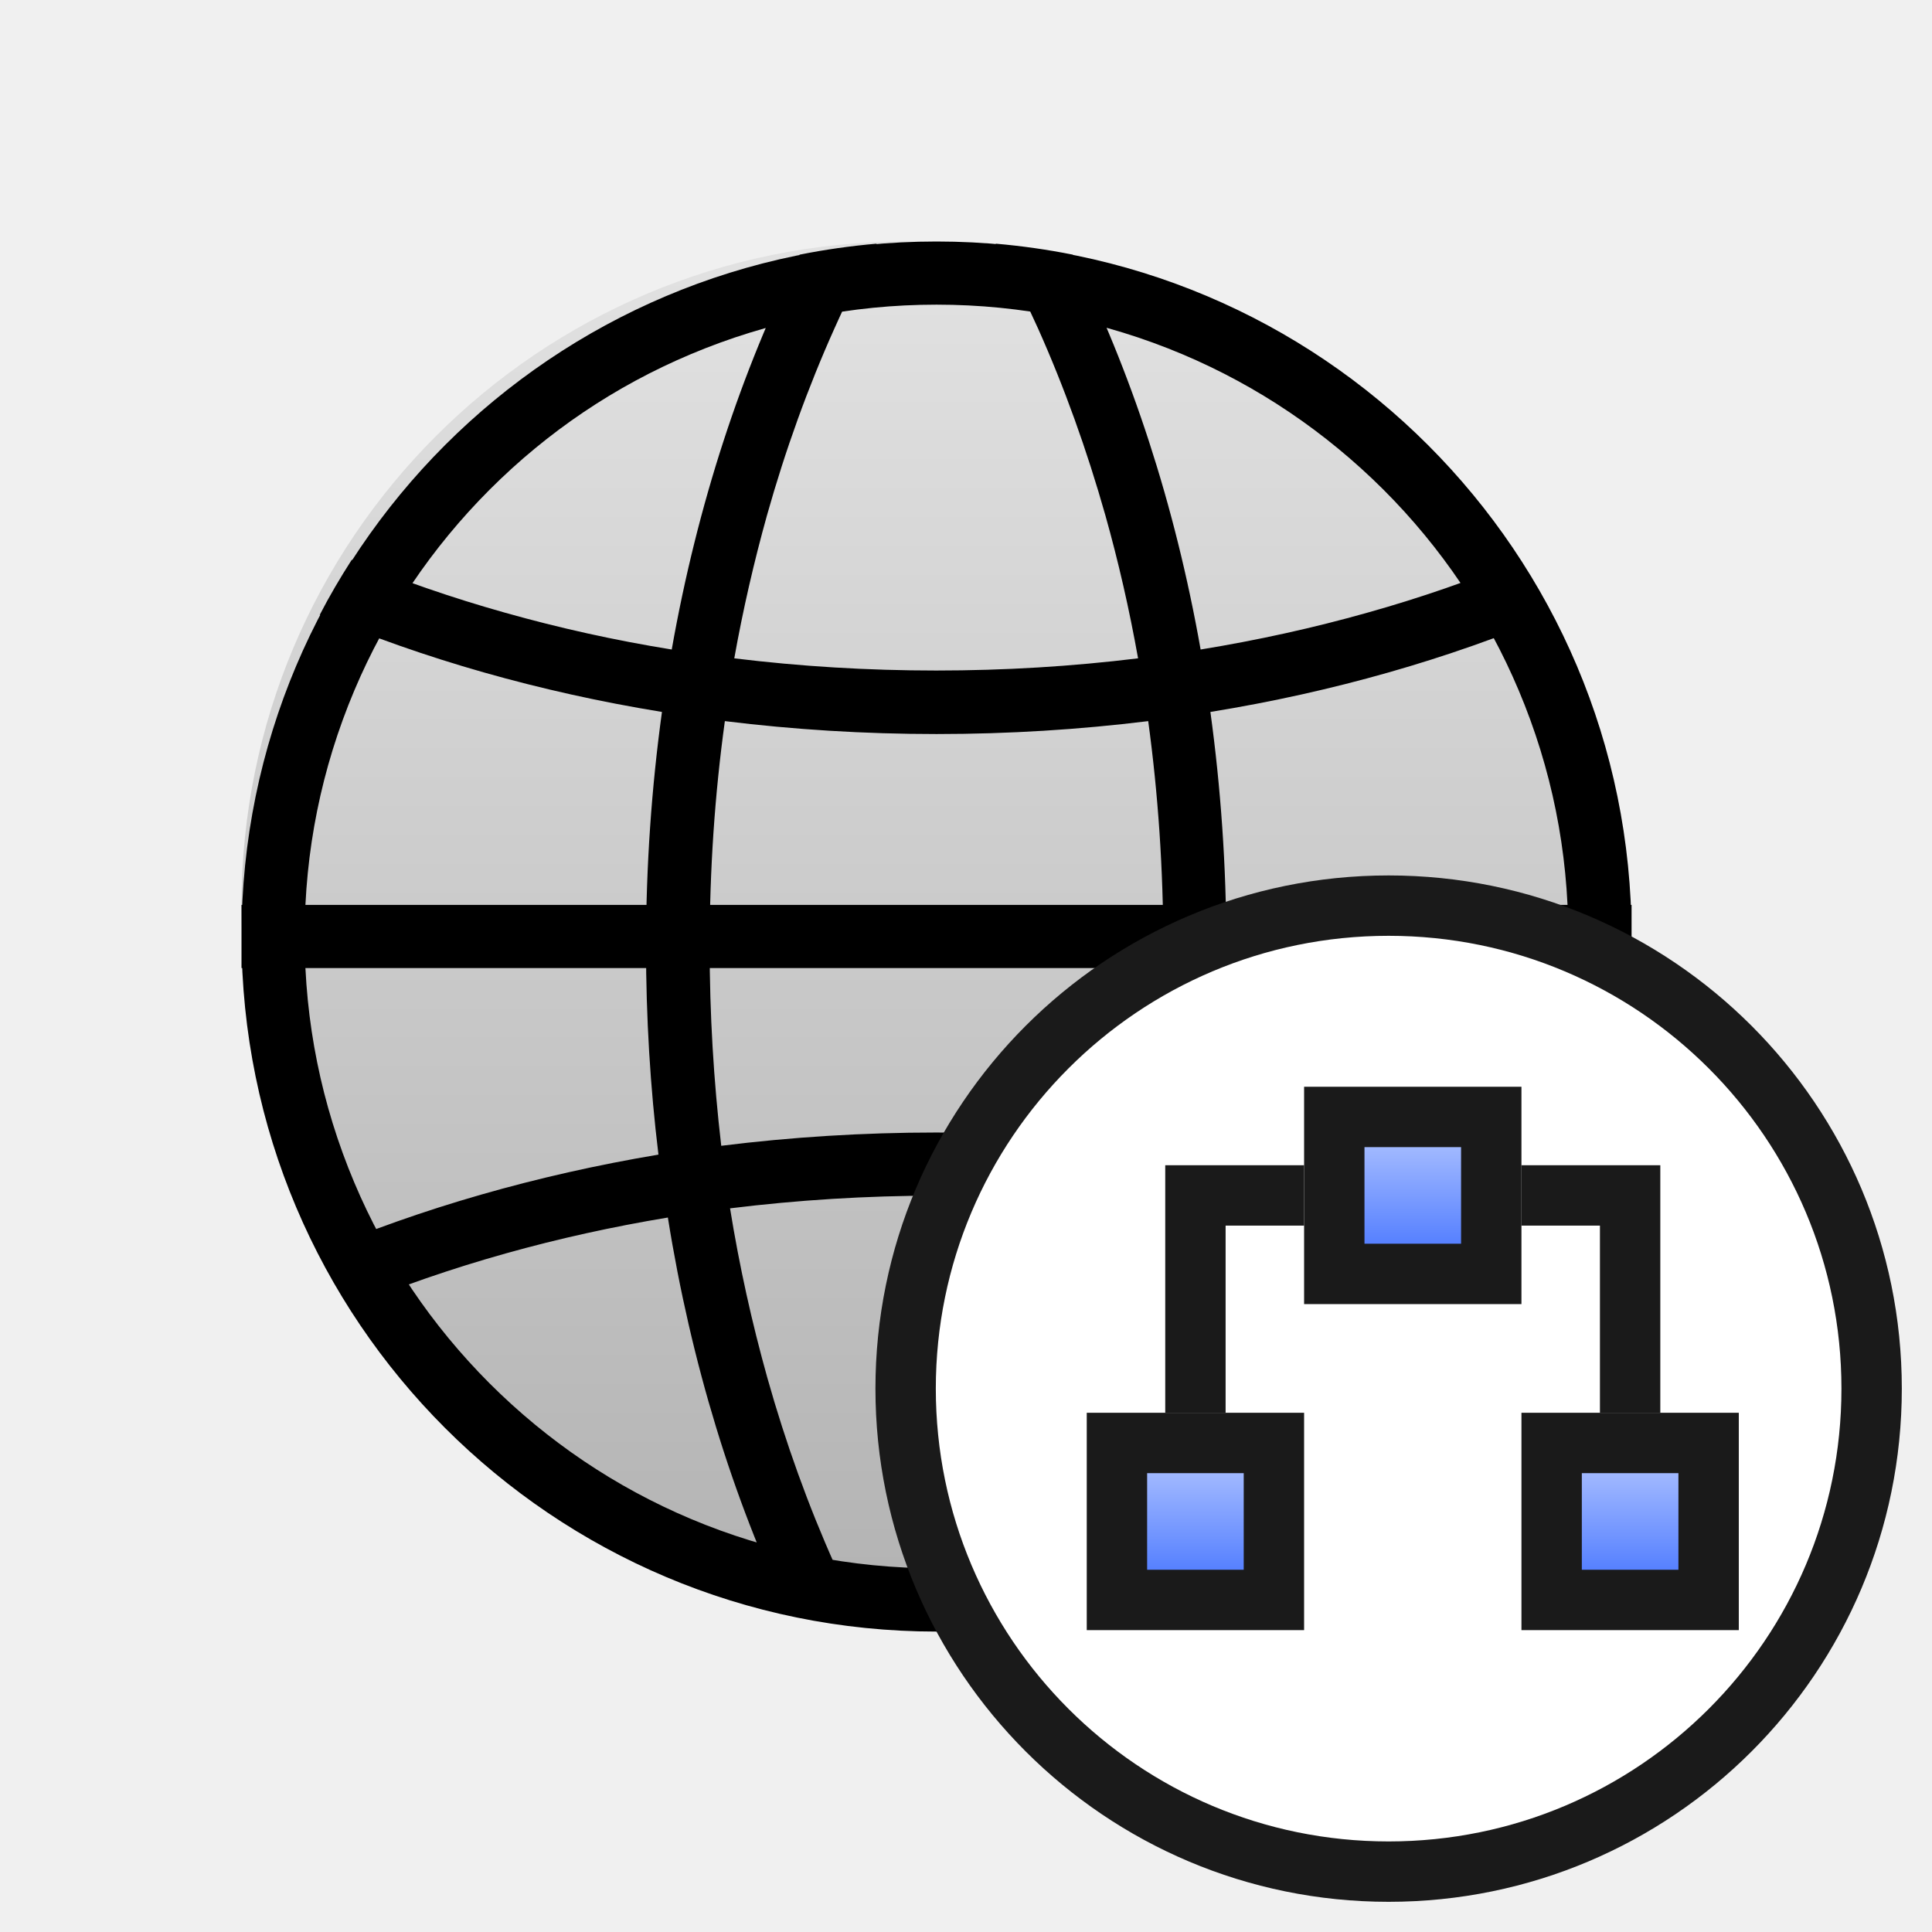
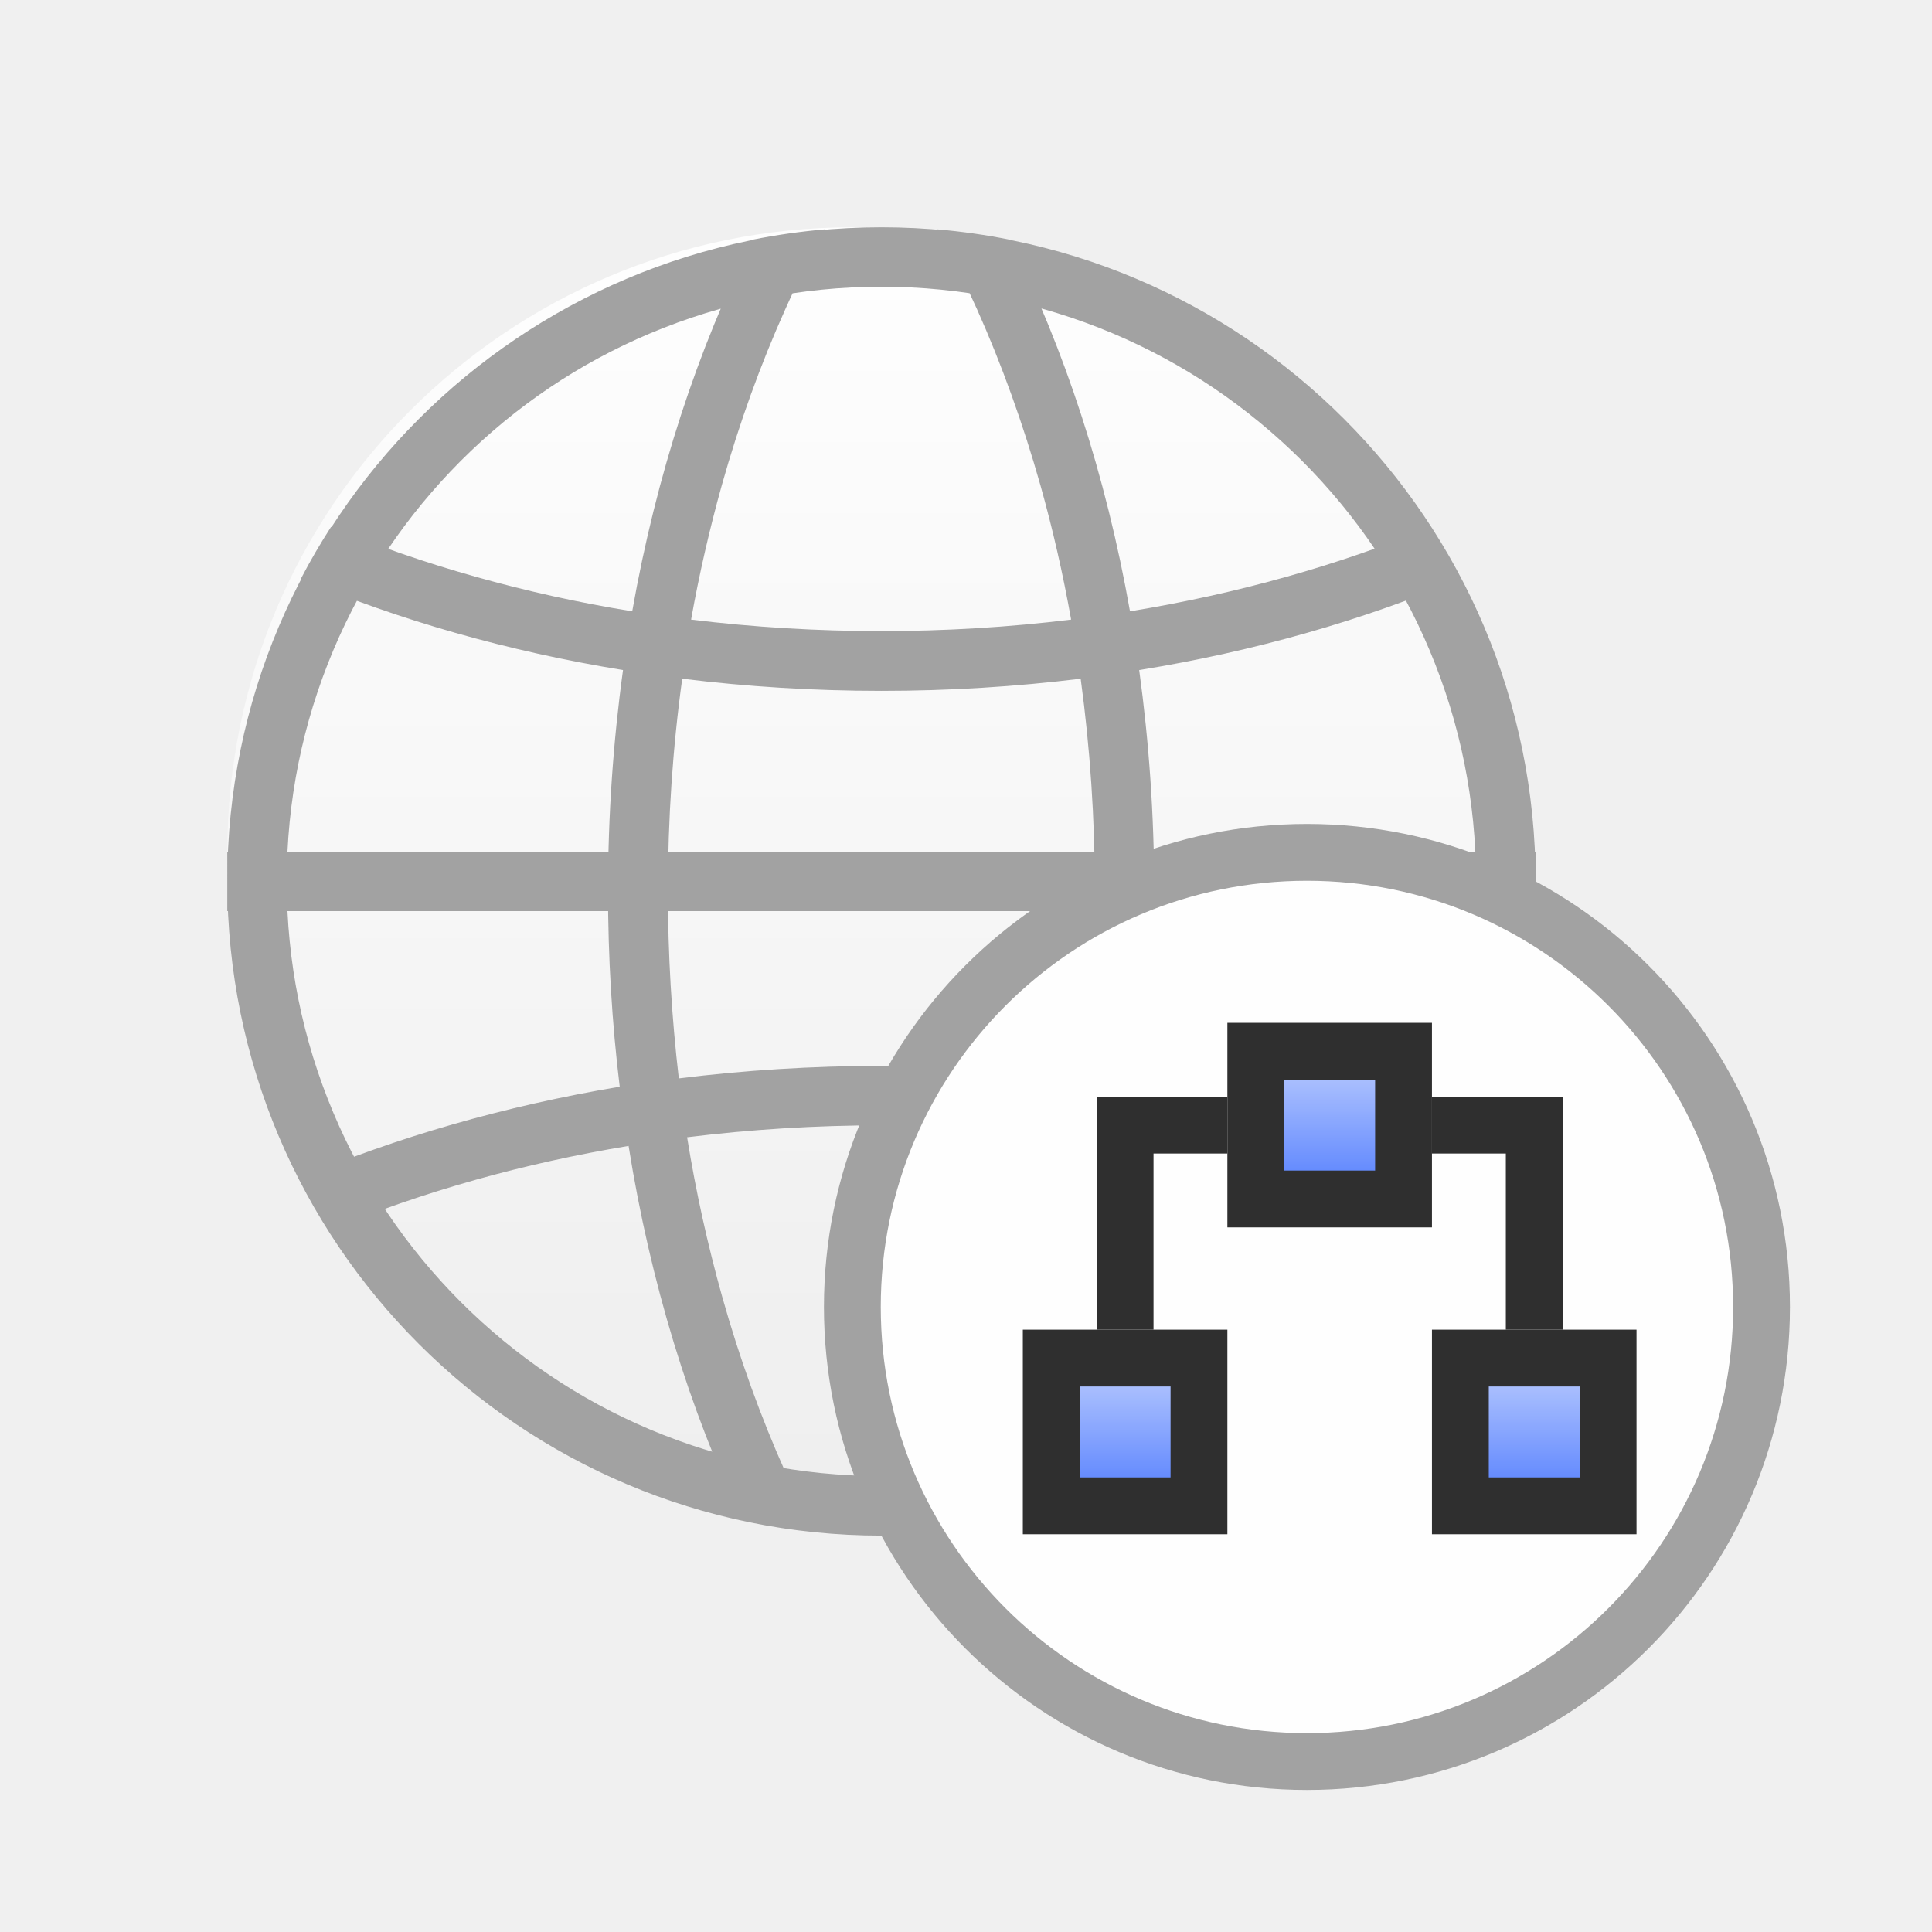
- <svg xmlns="http://www.w3.org/2000/svg" width="16px" height="16px" viewBox="0 0 16 16" version="1.1">
+ <svg xmlns="http://www.w3.org/2000/svg" width="17px" height="17px" viewBox="0 0 17 17" version="1.1">
  <defs>
    <linearGradient x1="50%" y1="2.423%" x2="50%" y2="100%" id="linearGradient-1">
-       <stop stop-color="#E1E1E1" offset="0%" />
-       <stop stop-color="#B4B4B4" offset="100%" />
+       <stop stop-color="#FFFFFF" offset="0%" />
+       <stop stop-color="#EEEEEE" offset="100%" />
    </linearGradient>
    <linearGradient x1="50%" y1="0%" x2="50%" y2="100%" id="linearGradient-2">
      <stop stop-color="#B8CAFF" offset="0%" />
      <stop stop-color="#3F6FFF" offset="100%" />
    </linearGradient>
  </defs>
-   <g id="图标" stroke="none" stroke-width="1" fill="none" fill-rule="evenodd">
+   <g id="图标" stroke="none" stroke-width="1" fill="none" fill-rule="evenodd" opacity="0.9">
    <g id="图标输出" transform="translate(-240, -122)">
      <g id="网络连接" transform="translate(240, 122)">
        <g id="网络" fill="#000000" fill-rule="nonzero" opacity="0">
          <rect id="矩形" x="0" y="0" width="16" height="16" />
        </g>
        <g id="网络" fill="#000000" fill-rule="nonzero" opacity="0">
          <rect id="矩形" x="0" y="0" width="16" height="16" />
        </g>
        <g id="网络" transform="translate(2, 2)">
          <circle id="Oval" fill="url(#linearGradient-1)" cx="5.5" cy="5.5" r="5.5" />
-           <path d="M5.756,0.523 C6.462,0.523 7.148,0.662 7.793,0.934 C8.415,1.197 8.975,1.575 9.457,2.055 C9.937,2.535 10.315,3.095 10.578,3.719 C10.85,4.364 10.988,5.049 10.988,5.756 C10.988,6.462 10.85,7.148 10.578,7.793 C10.315,8.415 9.937,8.975 9.457,9.457 C8.976,9.937 8.417,10.315 7.793,10.578 C7.148,10.85 6.462,10.988 5.756,10.988 C5.049,10.988 4.364,10.85 3.719,10.578 C3.096,10.315 2.536,9.937 2.055,9.457 C1.575,8.976 1.197,8.417 0.934,7.793 C0.662,7.148 0.523,6.462 0.523,5.756 C0.523,5.049 0.662,4.364 0.934,3.719 C1.197,3.096 1.575,2.536 2.055,2.055 C2.535,1.575 3.095,1.197 3.719,0.934 C4.364,0.662 5.049,0.523 5.756,0.523 M5.756,0 C2.577,0 0,2.577 0,5.756 C0,8.935 2.577,11.512 5.756,11.512 C8.935,11.512 11.512,8.935 11.512,5.756 C11.512,2.577 8.935,0 5.756,0 Z M4.355,9.411 C4.227,8.954 4.123,8.485 4.046,8.007 C4.605,7.938 5.176,7.902 5.755,7.902 C6.334,7.902 6.904,7.938 7.463,8.007 C7.386,8.485 7.284,8.954 7.154,9.411 C7.002,9.951 6.814,10.472 6.596,10.958 C6.516,11.137 6.431,11.311 6.342,11.482 C6.556,11.459 6.768,11.425 6.976,11.381 C7.441,10.402 7.786,9.286 7.98,8.082 C8.438,8.158 8.886,8.257 9.324,8.38 C9.773,8.506 10.207,8.657 10.621,8.829 C10.715,8.681 10.801,8.528 10.882,8.371 C10.023,8.006 9.071,7.73 8.053,7.562 C8.121,7.002 8.156,6.427 8.156,5.838 C8.156,5.172 8.11,4.524 8.024,3.896 C9.043,3.731 9.997,3.456 10.859,3.092 C10.778,2.935 10.689,2.784 10.593,2.636 C10.189,2.803 9.763,2.951 9.324,3.074 C8.874,3.201 8.414,3.302 7.943,3.379 C7.731,2.179 7.367,1.073 6.885,0.109 C6.675,0.067 6.464,0.037 6.246,0.018 C6.371,0.243 6.487,0.477 6.596,0.719 C6.814,1.206 7.001,1.727 7.154,2.267 C7.263,2.654 7.353,3.049 7.425,3.452 C6.878,3.519 6.32,3.553 5.753,3.553 C5.187,3.553 4.628,3.519 4.081,3.452 C4.153,3.049 4.244,2.654 4.352,2.267 C4.504,1.727 4.692,1.206 4.911,0.719 C5.019,0.477 5.136,0.243 5.26,0.018 C5.044,0.037 4.831,0.067 4.622,0.109 C4.139,1.073 3.775,2.179 3.563,3.379 C3.092,3.303 2.632,3.201 2.182,3.074 C1.744,2.951 1.317,2.803 0.913,2.636 C0.818,2.784 0.729,2.935 0.648,3.092 C1.508,3.456 2.463,3.73 3.482,3.896 C3.396,4.522 3.35,5.172 3.35,5.838 C3.35,6.427 3.385,7.004 3.453,7.562 C2.44,7.732 1.487,8.007 0.628,8.372 C0.708,8.529 0.795,8.682 0.89,8.83 C1.303,8.657 1.737,8.507 2.186,8.381 C2.624,8.258 3.073,8.159 3.531,8.083 C3.723,9.288 4.068,10.404 4.533,11.381 C4.741,11.425 4.951,11.459 5.167,11.482 C5.078,11.311 4.993,11.136 4.913,10.958 C4.695,10.472 4.507,9.951 4.355,9.411 L4.355,9.411 Z M3.877,5.84 C3.877,5.205 3.919,4.581 4.003,3.972 C4.571,4.042 5.157,4.079 5.756,4.079 C6.355,4.079 6.941,4.042 7.509,3.972 C7.592,4.581 7.634,5.205 7.634,5.84 C7.634,6.398 7.602,6.949 7.536,7.489 C6.959,7.417 6.364,7.379 5.755,7.379 C5.145,7.379 4.55,7.417 3.973,7.489 C3.91,6.95 3.877,6.398 3.877,5.84 Z M11.512,5.494 L0,5.494 L0,6.017 L11.512,6.017 L11.512,5.494 Z" id="Shape" fill="#000000" fill-rule="nonzero" />
+           <path d="M5.756,0.523 C6.462,0.523 7.148,0.662 7.793,0.934 C8.415,1.197 8.975,1.575 9.457,2.055 C9.937,2.535 10.315,3.095 10.578,3.719 C10.85,4.364 10.988,5.049 10.988,5.756 C10.988,6.462 10.85,7.148 10.578,7.793 C10.315,8.415 9.937,8.975 9.457,9.457 C8.976,9.937 8.417,10.315 7.793,10.578 C7.148,10.85 6.462,10.988 5.756,10.988 C5.049,10.988 4.364,10.85 3.719,10.578 C3.096,10.315 2.536,9.937 2.055,9.457 C1.575,8.976 1.197,8.417 0.934,7.793 C0.662,7.148 0.523,6.462 0.523,5.756 C0.523,5.049 0.662,4.364 0.934,3.719 C1.197,3.096 1.575,2.536 2.055,2.055 C2.535,1.575 3.095,1.197 3.719,0.934 C4.364,0.662 5.049,0.523 5.756,0.523 M5.756,0 C2.577,0 0,2.577 0,5.756 C0,8.935 2.577,11.512 5.756,11.512 C8.935,11.512 11.512,8.935 11.512,5.756 C11.512,2.577 8.935,0 5.756,0 Z M4.355,9.411 C4.227,8.954 4.123,8.485 4.046,8.007 C4.605,7.938 5.176,7.902 5.755,7.902 C6.334,7.902 6.904,7.938 7.463,8.007 C7.386,8.485 7.284,8.954 7.154,9.411 C7.002,9.951 6.814,10.472 6.596,10.958 C6.516,11.137 6.431,11.311 6.342,11.482 C6.556,11.459 6.768,11.425 6.976,11.381 C7.441,10.402 7.786,9.286 7.98,8.082 C8.438,8.158 8.886,8.257 9.324,8.38 C9.773,8.506 10.207,8.657 10.621,8.829 C10.715,8.681 10.801,8.528 10.882,8.371 C10.023,8.006 9.071,7.73 8.053,7.562 C8.121,7.002 8.156,6.427 8.156,5.838 C8.156,5.172 8.11,4.524 8.024,3.896 C9.043,3.731 9.997,3.456 10.859,3.092 C10.778,2.935 10.689,2.784 10.593,2.636 C10.189,2.803 9.763,2.951 9.324,3.074 C8.874,3.201 8.414,3.302 7.943,3.379 C7.731,2.179 7.367,1.073 6.885,0.109 C6.675,0.067 6.464,0.037 6.246,0.018 C6.371,0.243 6.487,0.477 6.596,0.719 C6.814,1.206 7.001,1.727 7.154,2.267 C7.263,2.654 7.353,3.049 7.425,3.452 C6.878,3.519 6.32,3.553 5.753,3.553 C5.187,3.553 4.628,3.519 4.081,3.452 C4.153,3.049 4.244,2.654 4.352,2.267 C4.504,1.727 4.692,1.206 4.911,0.719 C5.019,0.477 5.136,0.243 5.26,0.018 C5.044,0.037 4.831,0.067 4.622,0.109 C4.139,1.073 3.775,2.179 3.563,3.379 C3.092,3.303 2.632,3.201 2.182,3.074 C1.744,2.951 1.317,2.803 0.913,2.636 C0.818,2.784 0.729,2.935 0.648,3.092 C1.508,3.456 2.463,3.73 3.482,3.896 C3.396,4.522 3.35,5.172 3.35,5.838 C3.35,6.427 3.385,7.004 3.453,7.562 C2.44,7.732 1.487,8.007 0.628,8.372 C0.708,8.529 0.795,8.682 0.89,8.83 C1.303,8.657 1.737,8.507 2.186,8.381 C2.624,8.258 3.073,8.159 3.531,8.083 C3.723,9.288 4.068,10.404 4.533,11.381 C4.741,11.425 4.951,11.459 5.167,11.482 C5.078,11.311 4.993,11.136 4.913,10.958 C4.695,10.472 4.507,9.951 4.355,9.411 L4.355,9.411 Z M3.877,5.84 C3.877,5.205 3.919,4.581 4.003,3.972 C4.571,4.042 5.157,4.079 5.756,4.079 C6.355,4.079 6.941,4.042 7.509,3.972 C7.592,4.581 7.634,5.205 7.634,5.84 C7.634,6.398 7.602,6.949 7.536,7.489 C6.959,7.417 6.364,7.379 5.755,7.379 C5.145,7.379 4.55,7.417 3.973,7.489 C3.91,6.95 3.877,6.398 3.877,5.84 Z M11.512,5.494 L0,5.494 L0,6.017 L11.512,6.017 L11.512,5.494 Z" id="Shape" fill="#999999" fill-rule="nonzero" />
        </g>
-         <g id="Group-2" transform="translate(7.5, 7.5)" stroke="#1A1A1A" stroke-width="0.5">
-           <circle id="Oval" fill="#FFFFFF" cx="4" cy="4" r="4" />
-           <g id="连接" transform="translate(1.5, 1.5)">
+         <g id="Group-2" transform="translate(7.5, 7.5)" stroke-width="0.5">
+           <circle id="Oval" stroke="#999999" fill="#FFFFFF" cx="4" cy="4" r="4" />
+           <g id="连接" transform="translate(1.5, 1.5)" stroke="#1A1A1A">
            <rect id="矩形" fill="url(#linearGradient-2)" x="2.05" y="0.25" width="1.3" height="1.3" />
            <rect id="矩形备份-2" fill="url(#linearGradient-2)" x="0.25" y="2.95" width="1.3" height="1.3" />
            <rect id="矩形备份-3" fill="url(#linearGradient-2)" x="3.85" y="2.95" width="1.3" height="1.3" />
            <path d="M0.9,2.7 L0.9,0.9 L1.8,0.9 M3.6,0.9 L4.5,0.9 L4.5,2.7" id="形状" />
          </g>
        </g>
      </g>
    </g>
  </g>
</svg>
